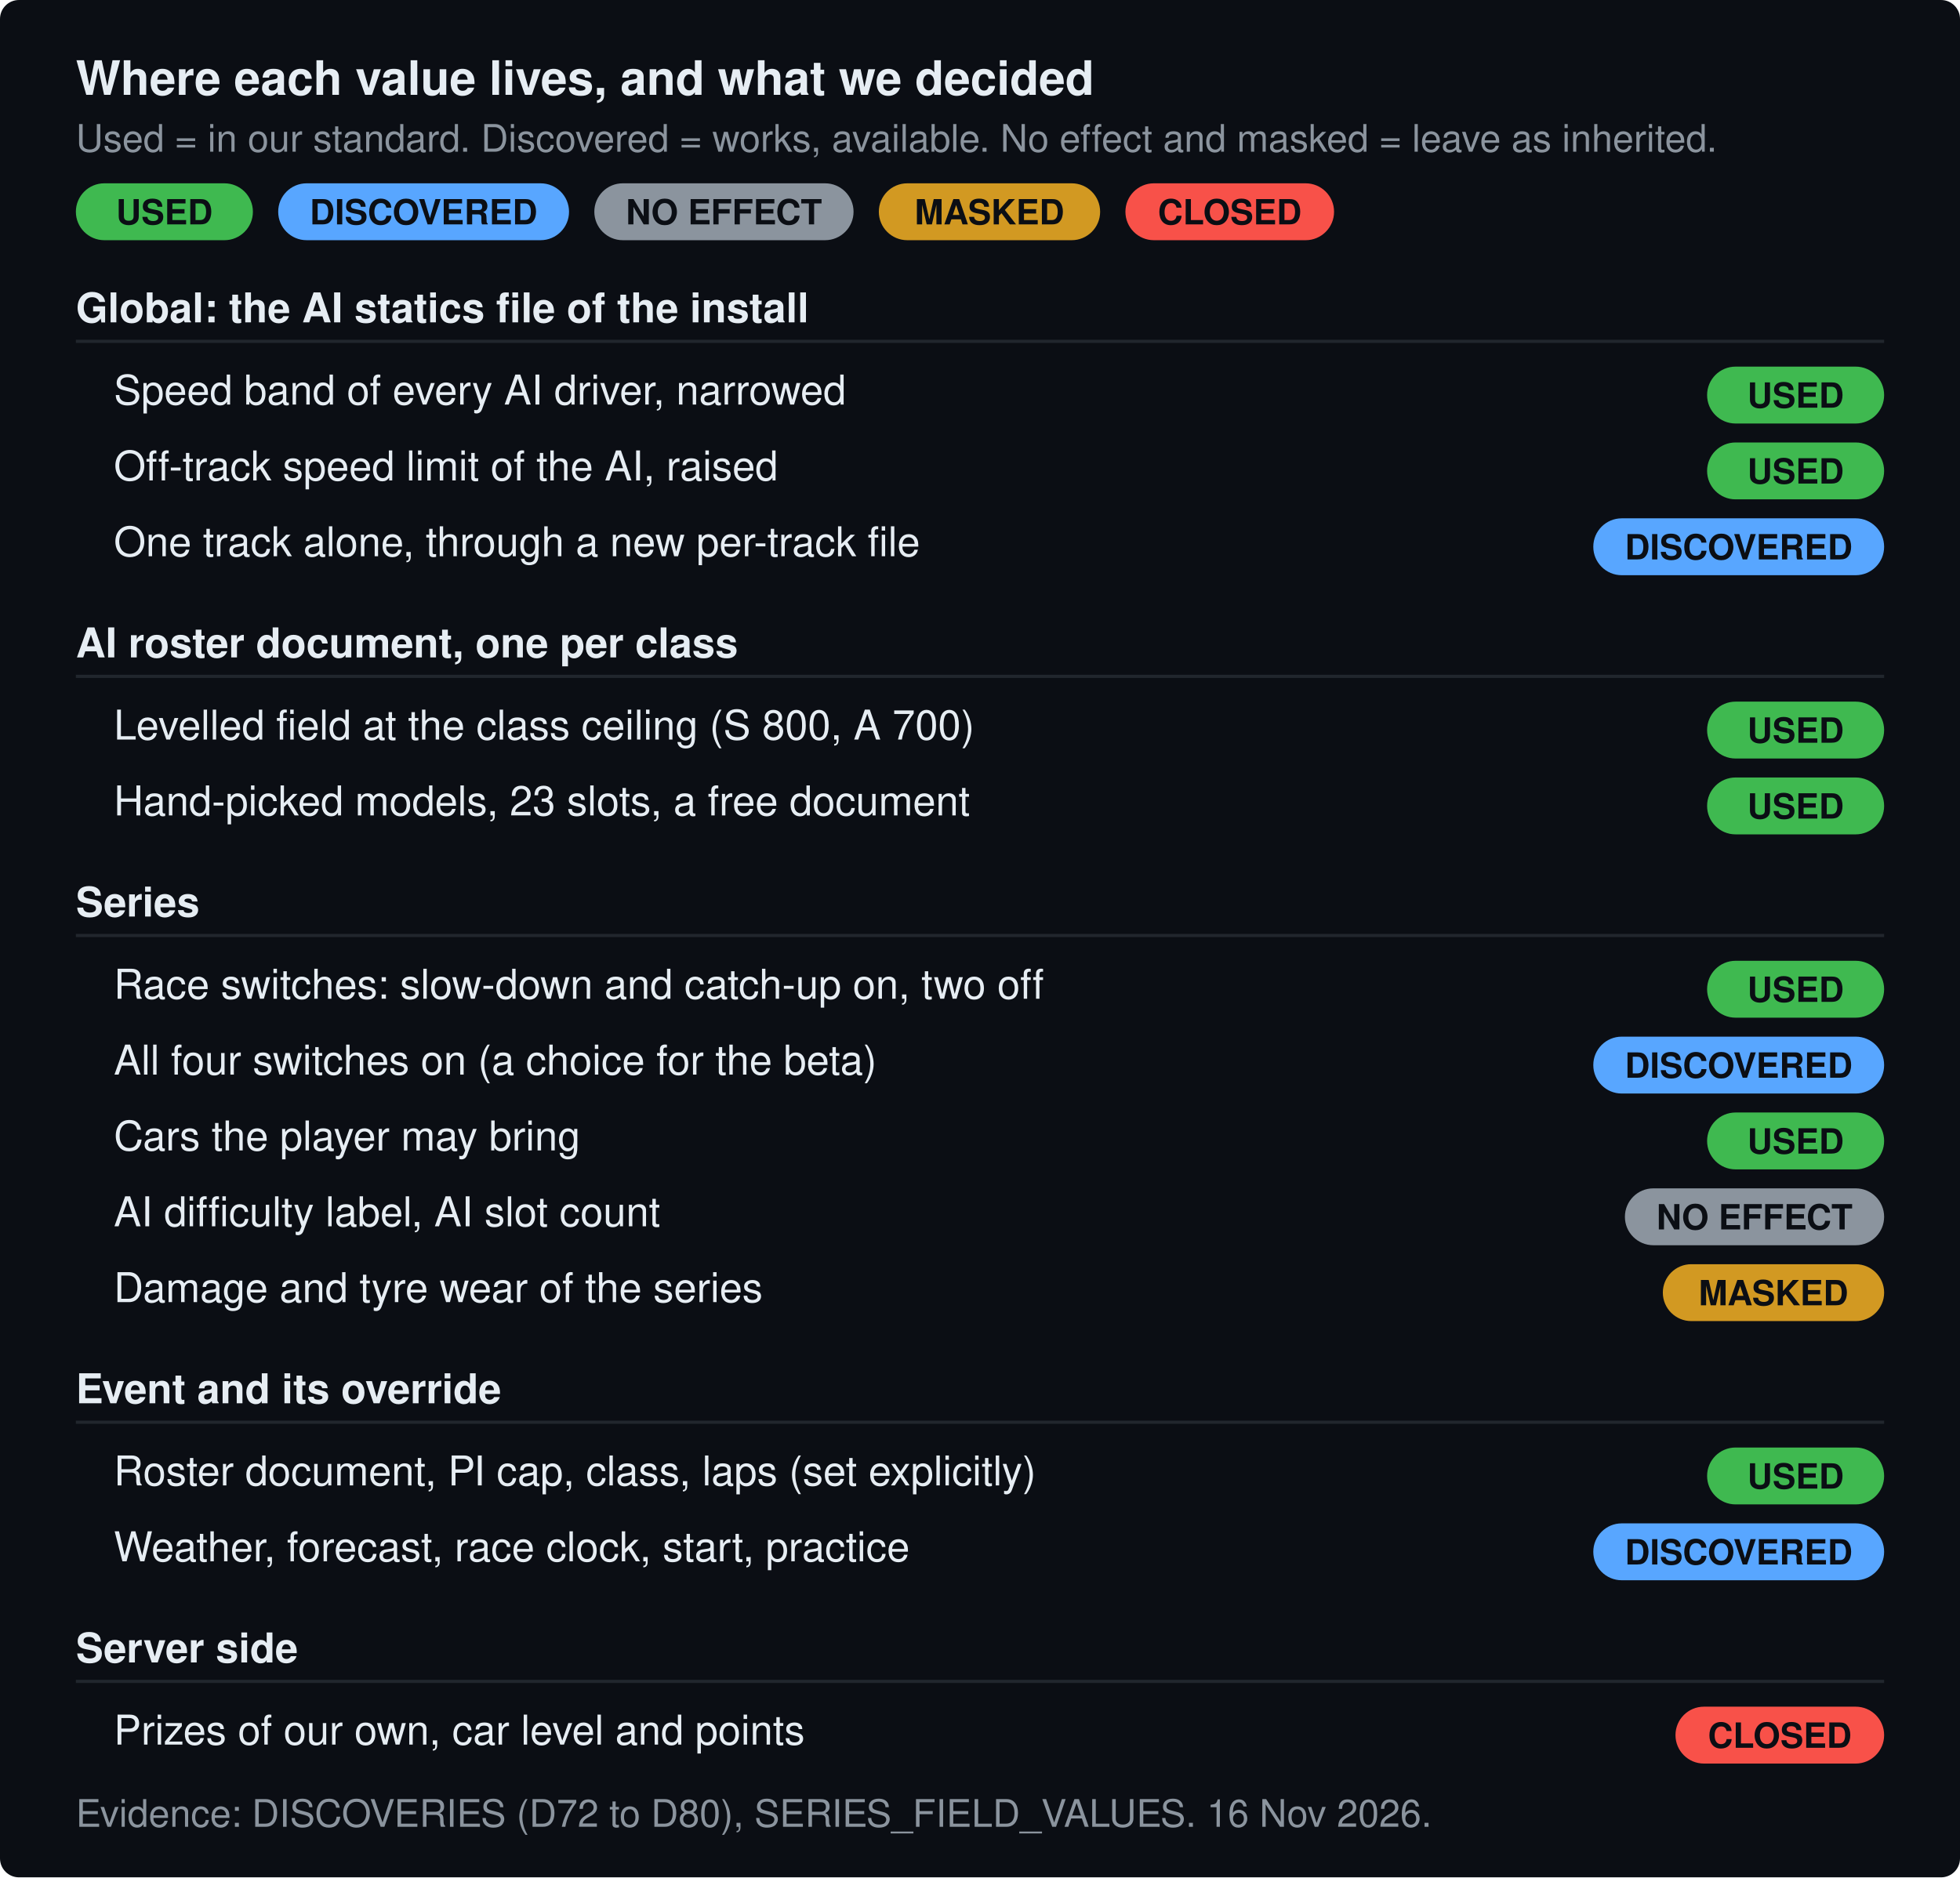
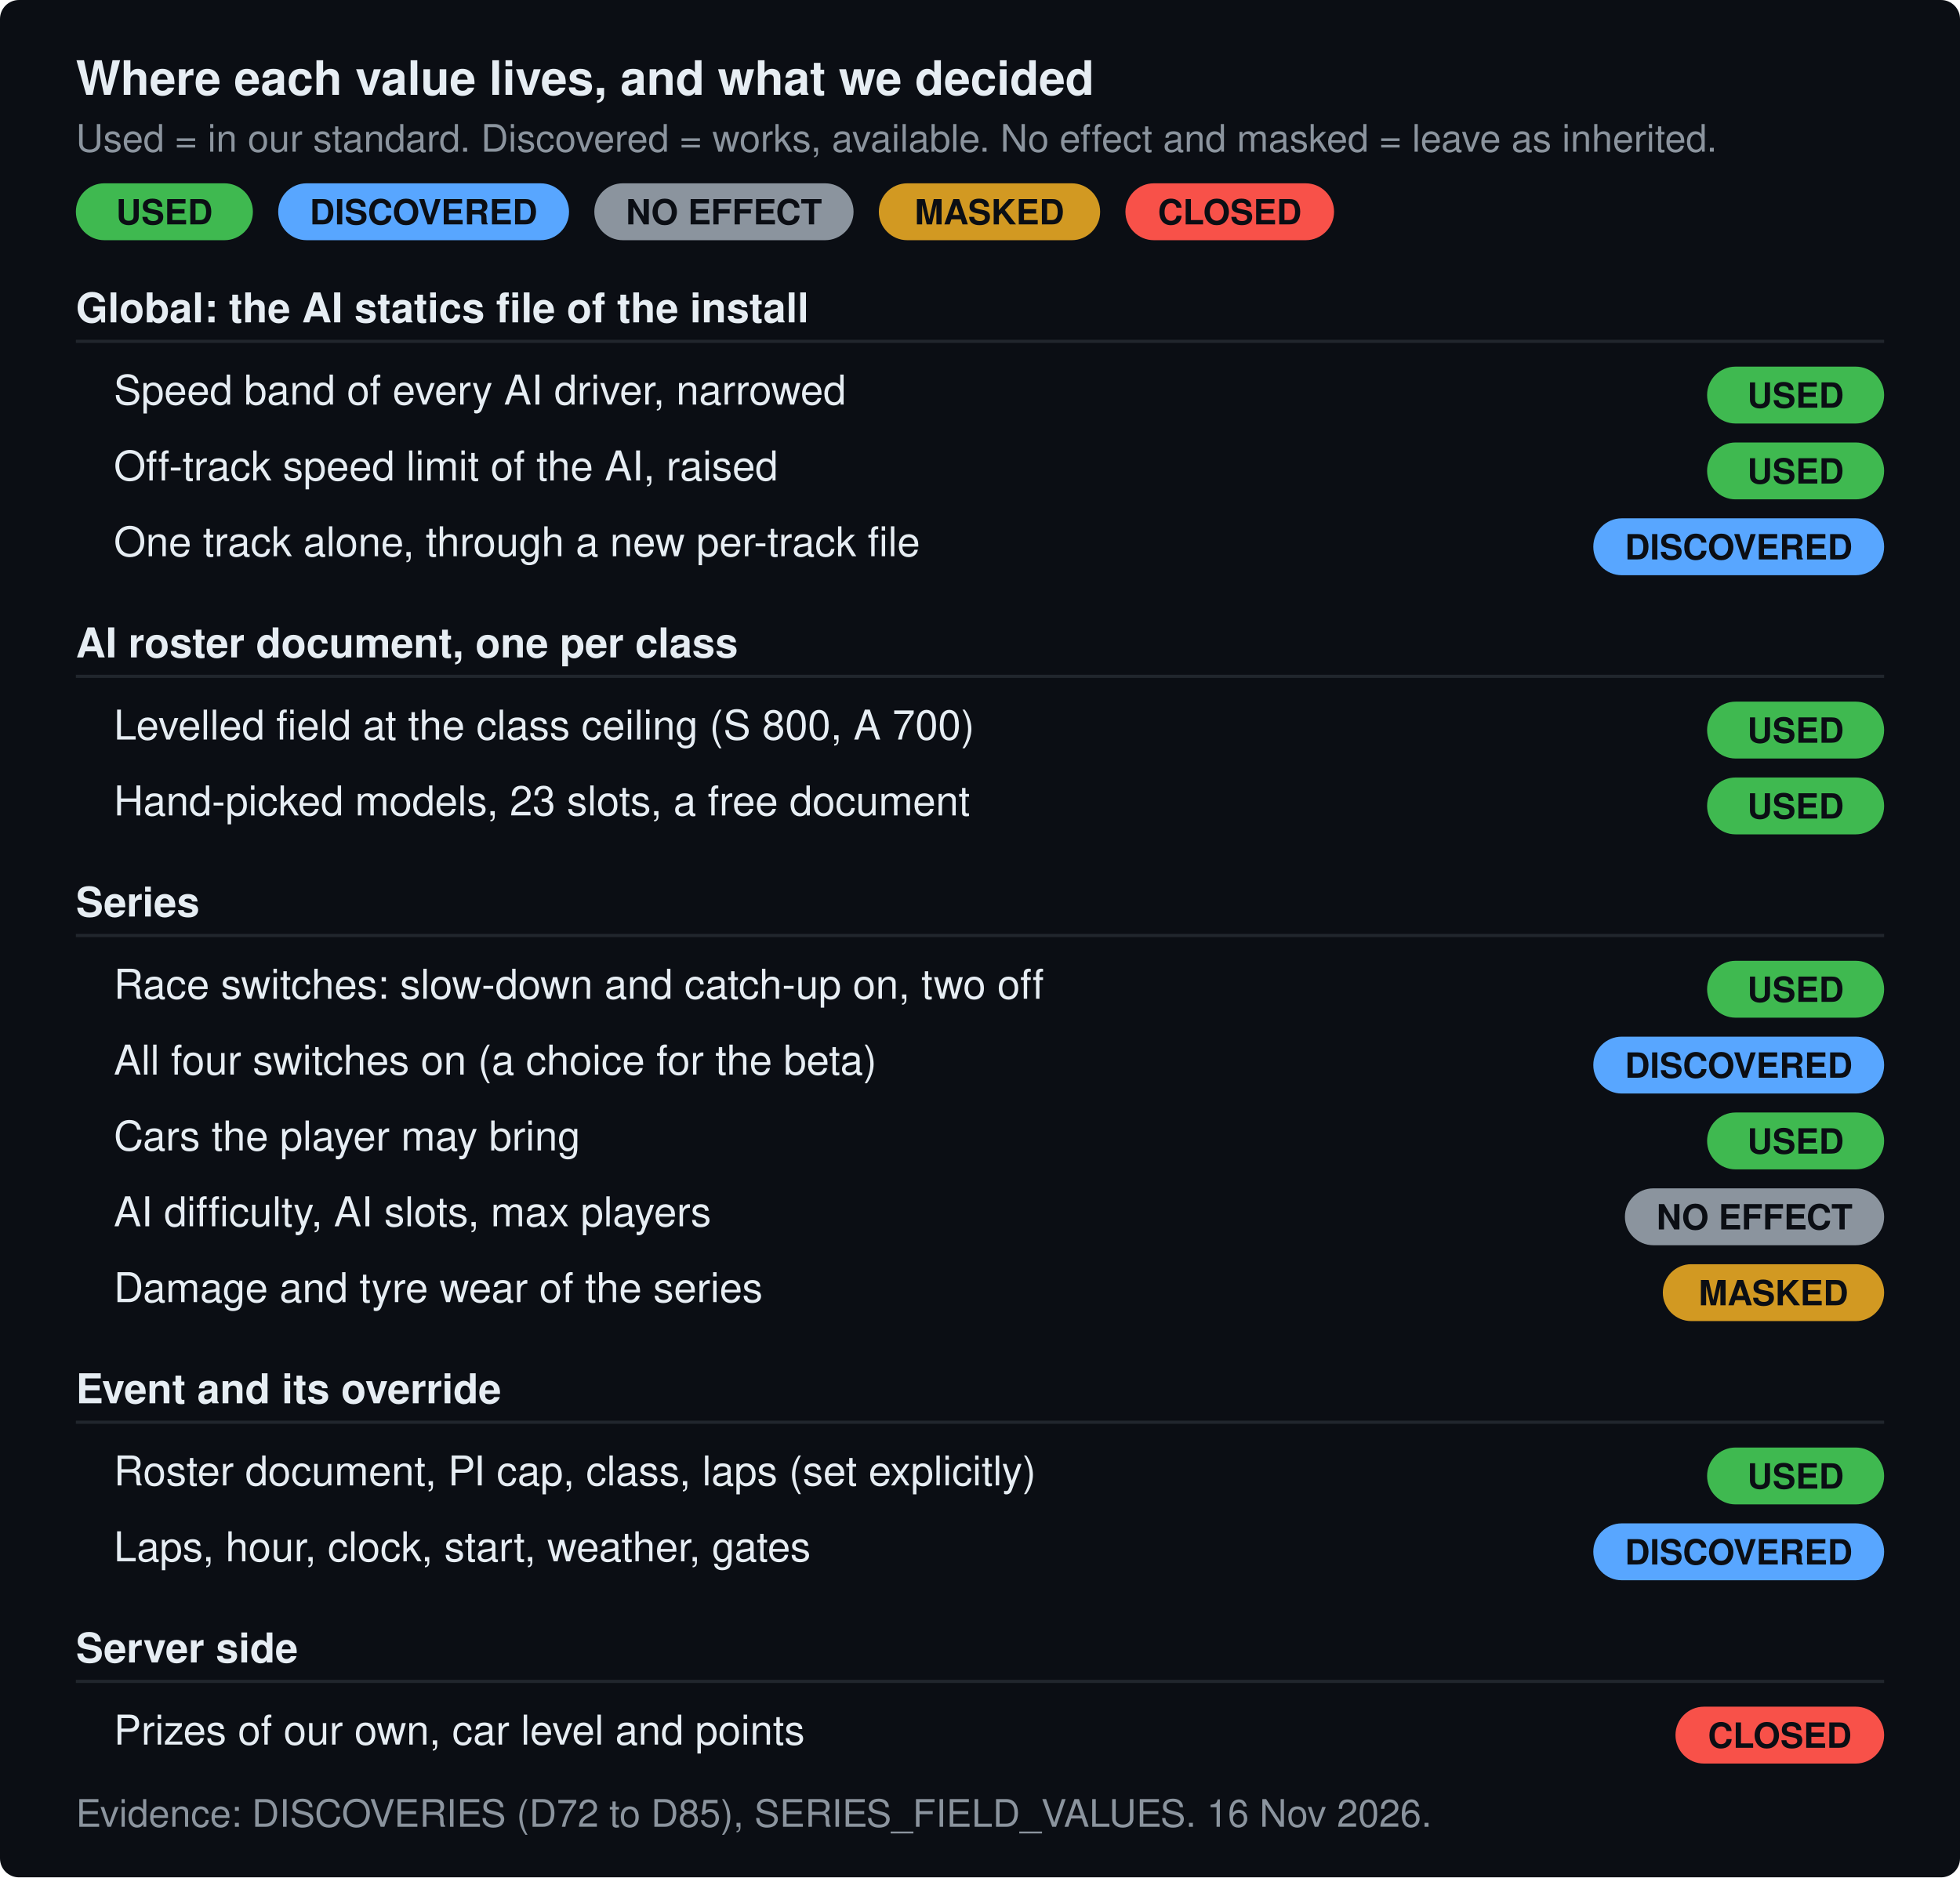
<svg xmlns="http://www.w3.org/2000/svg" viewBox="0 0 620 594" width="100%" role="img" aria-labelledby="t d">
  <style>
    .bg{fill:#0B0E14}
    .card{fill:#11161F;stroke:#21262D;stroke-width:1}
    .h{font:700 15px "Segoe UI",Helvetica,Arial,sans-serif;fill:#E6EDF3}
    .s{font:12px "Segoe UI",Helvetica,Arial,sans-serif;fill:#8B949E}
    .r{font:13px "Segoe UI",Helvetica,Arial,sans-serif;fill:#E6EDF3}
    .b{font:700 13px "Segoe UI",Helvetica,Arial,sans-serif;fill:#E6EDF3}
    .n{font:700 13px "Segoe UI",Helvetica,Arial,sans-serif;fill:#0B0E14}
    .p{font:700 11px "Segoe UI",Helvetica,Arial,sans-serif;fill:#0B0E14}
    .k{font:12px Consolas,"Courier New",monospace;fill:#58A6FF}
    .ln{stroke:#30363D;stroke-width:1.5;fill:none}
    .lk{stroke:#21262D;stroke-width:1}
  </style>
  <rect class="bg" width="620" height="594" rx="6" />
  <text class="h" x="24" y="30">Where each value lives, and what we decided</text>
  <text class="s" x="24" y="48">Used = in our standard. Discovered = works, available. No effect and masked = leave as inherited.</text>
  <rect x="24" y="58" width="56" height="18" rx="9" fill="#3FB950" />
  <text class="p" x="52.0" y="71" text-anchor="middle">USED</text>
  <rect x="88" y="58" width="92" height="18" rx="9" fill="#58A6FF" />
  <text class="p" x="134.0" y="71" text-anchor="middle">DISCOVERED</text>
  <rect x="188" y="58" width="82" height="18" rx="9" fill="#8B949E" />
  <text class="p" x="229.0" y="71" text-anchor="middle">NO EFFECT</text>
  <rect x="278" y="58" width="70" height="18" rx="9" fill="#D29922" />
  <text class="p" x="313.0" y="71" text-anchor="middle">MASKED</text>
  <rect x="356" y="58" width="66" height="18" rx="9" fill="#F85149" />
  <text class="p" x="389.0" y="71" text-anchor="middle">CLOSED</text>
  <text class="b" x="24" y="102">Global: the AI statics file of the install</text>
  <line class="lk" x1="24" y1="108" x2="596" y2="108" />
  <text class="r" x="36" y="128">Speed band of every AI driver, narrowed</text>
  <rect x="540" y="116" width="56" height="18" rx="9" fill="#3FB950" />
  <text class="p" x="568.0" y="129" text-anchor="middle">USED</text>
  <text class="r" x="36" y="152">Off-track speed limit of the AI, raised</text>
  <rect x="540" y="140" width="56" height="18" rx="9" fill="#3FB950" />
  <text class="p" x="568.0" y="153" text-anchor="middle">USED</text>
  <text class="r" x="36" y="176">One track alone, through a new per-track file</text>
  <rect x="504" y="164" width="92" height="18" rx="9" fill="#58A6FF" />
  <text class="p" x="550.0" y="177" text-anchor="middle">DISCOVERED</text>
  <text class="b" x="24" y="208">AI roster document, one per class</text>
  <line class="lk" x1="24" y1="214" x2="596" y2="214" />
  <text class="r" x="36" y="234">Levelled field at the class ceiling (S 800, A 700)</text>
  <rect x="540" y="222" width="56" height="18" rx="9" fill="#3FB950" />
  <text class="p" x="568.0" y="235" text-anchor="middle">USED</text>
  <text class="r" x="36" y="258">Hand-picked models, 23 slots, a free document</text>
  <rect x="540" y="246" width="56" height="18" rx="9" fill="#3FB950" />
  <text class="p" x="568.0" y="259" text-anchor="middle">USED</text>
  <text class="b" x="24" y="290">Series</text>
  <line class="lk" x1="24" y1="296" x2="596" y2="296" />
  <text class="r" x="36" y="316">Race switches: slow-down and catch-up on, two off</text>
  <rect x="540" y="304" width="56" height="18" rx="9" fill="#3FB950" />
  <text class="p" x="568.0" y="317" text-anchor="middle">USED</text>
  <text class="r" x="36" y="340">All four switches on (a choice for the beta)</text>
  <rect x="504" y="328" width="92" height="18" rx="9" fill="#58A6FF" />
  <text class="p" x="550.0" y="341" text-anchor="middle">DISCOVERED</text>
  <text class="r" x="36" y="364">Cars the player may bring</text>
  <rect x="540" y="352" width="56" height="18" rx="9" fill="#3FB950" />
  <text class="p" x="568.0" y="365" text-anchor="middle">USED</text>
-   <text class="r" x="36" y="388">AI difficulty label, AI slot count</text>
+   <text class="r" x="36" y="388">AI difficulty, AI slots, max players</text>
  <rect x="514" y="376" width="82" height="18" rx="9" fill="#8B949E" />
  <text class="p" x="555.0" y="389" text-anchor="middle">NO EFFECT</text>
  <text class="r" x="36" y="412">Damage and tyre wear of the series</text>
  <rect x="526" y="400" width="70" height="18" rx="9" fill="#D29922" />
  <text class="p" x="561.0" y="413" text-anchor="middle">MASKED</text>
  <text class="b" x="24" y="444">Event and its override</text>
  <line class="lk" x1="24" y1="450" x2="596" y2="450" />
  <text class="r" x="36" y="470">Roster document, PI cap, class, laps (set explicitly)</text>
  <rect x="540" y="458" width="56" height="18" rx="9" fill="#3FB950" />
  <text class="p" x="568.0" y="471" text-anchor="middle">USED</text>
-   <text class="r" x="36" y="494">Weather, forecast, race clock, start, practice</text>
+   <text class="r" x="36" y="494">Laps, hour, clock, start, weather, gates</text>
  <rect x="504" y="482" width="92" height="18" rx="9" fill="#58A6FF" />
  <text class="p" x="550.0" y="495" text-anchor="middle">DISCOVERED</text>
  <text class="b" x="24" y="526">Server side</text>
  <line class="lk" x1="24" y1="532" x2="596" y2="532" />
  <text class="r" x="36" y="552">Prizes of our own, car level and points</text>
  <rect x="530" y="540" width="66" height="18" rx="9" fill="#F85149" />
  <text class="p" x="563.0" y="553" text-anchor="middle">CLOSED</text>
-   <text class="s" x="24" y="578">Evidence: DISCOVERIES (D72 to D80), SERIES_FIELD_VALUES. 16 Nov 2026.</text>
+   <text class="s" x="24" y="578">Evidence: DISCOVERIES (D72 to D85), SERIES_FIELD_VALUES. 16 Nov 2026.</text>
</svg>
